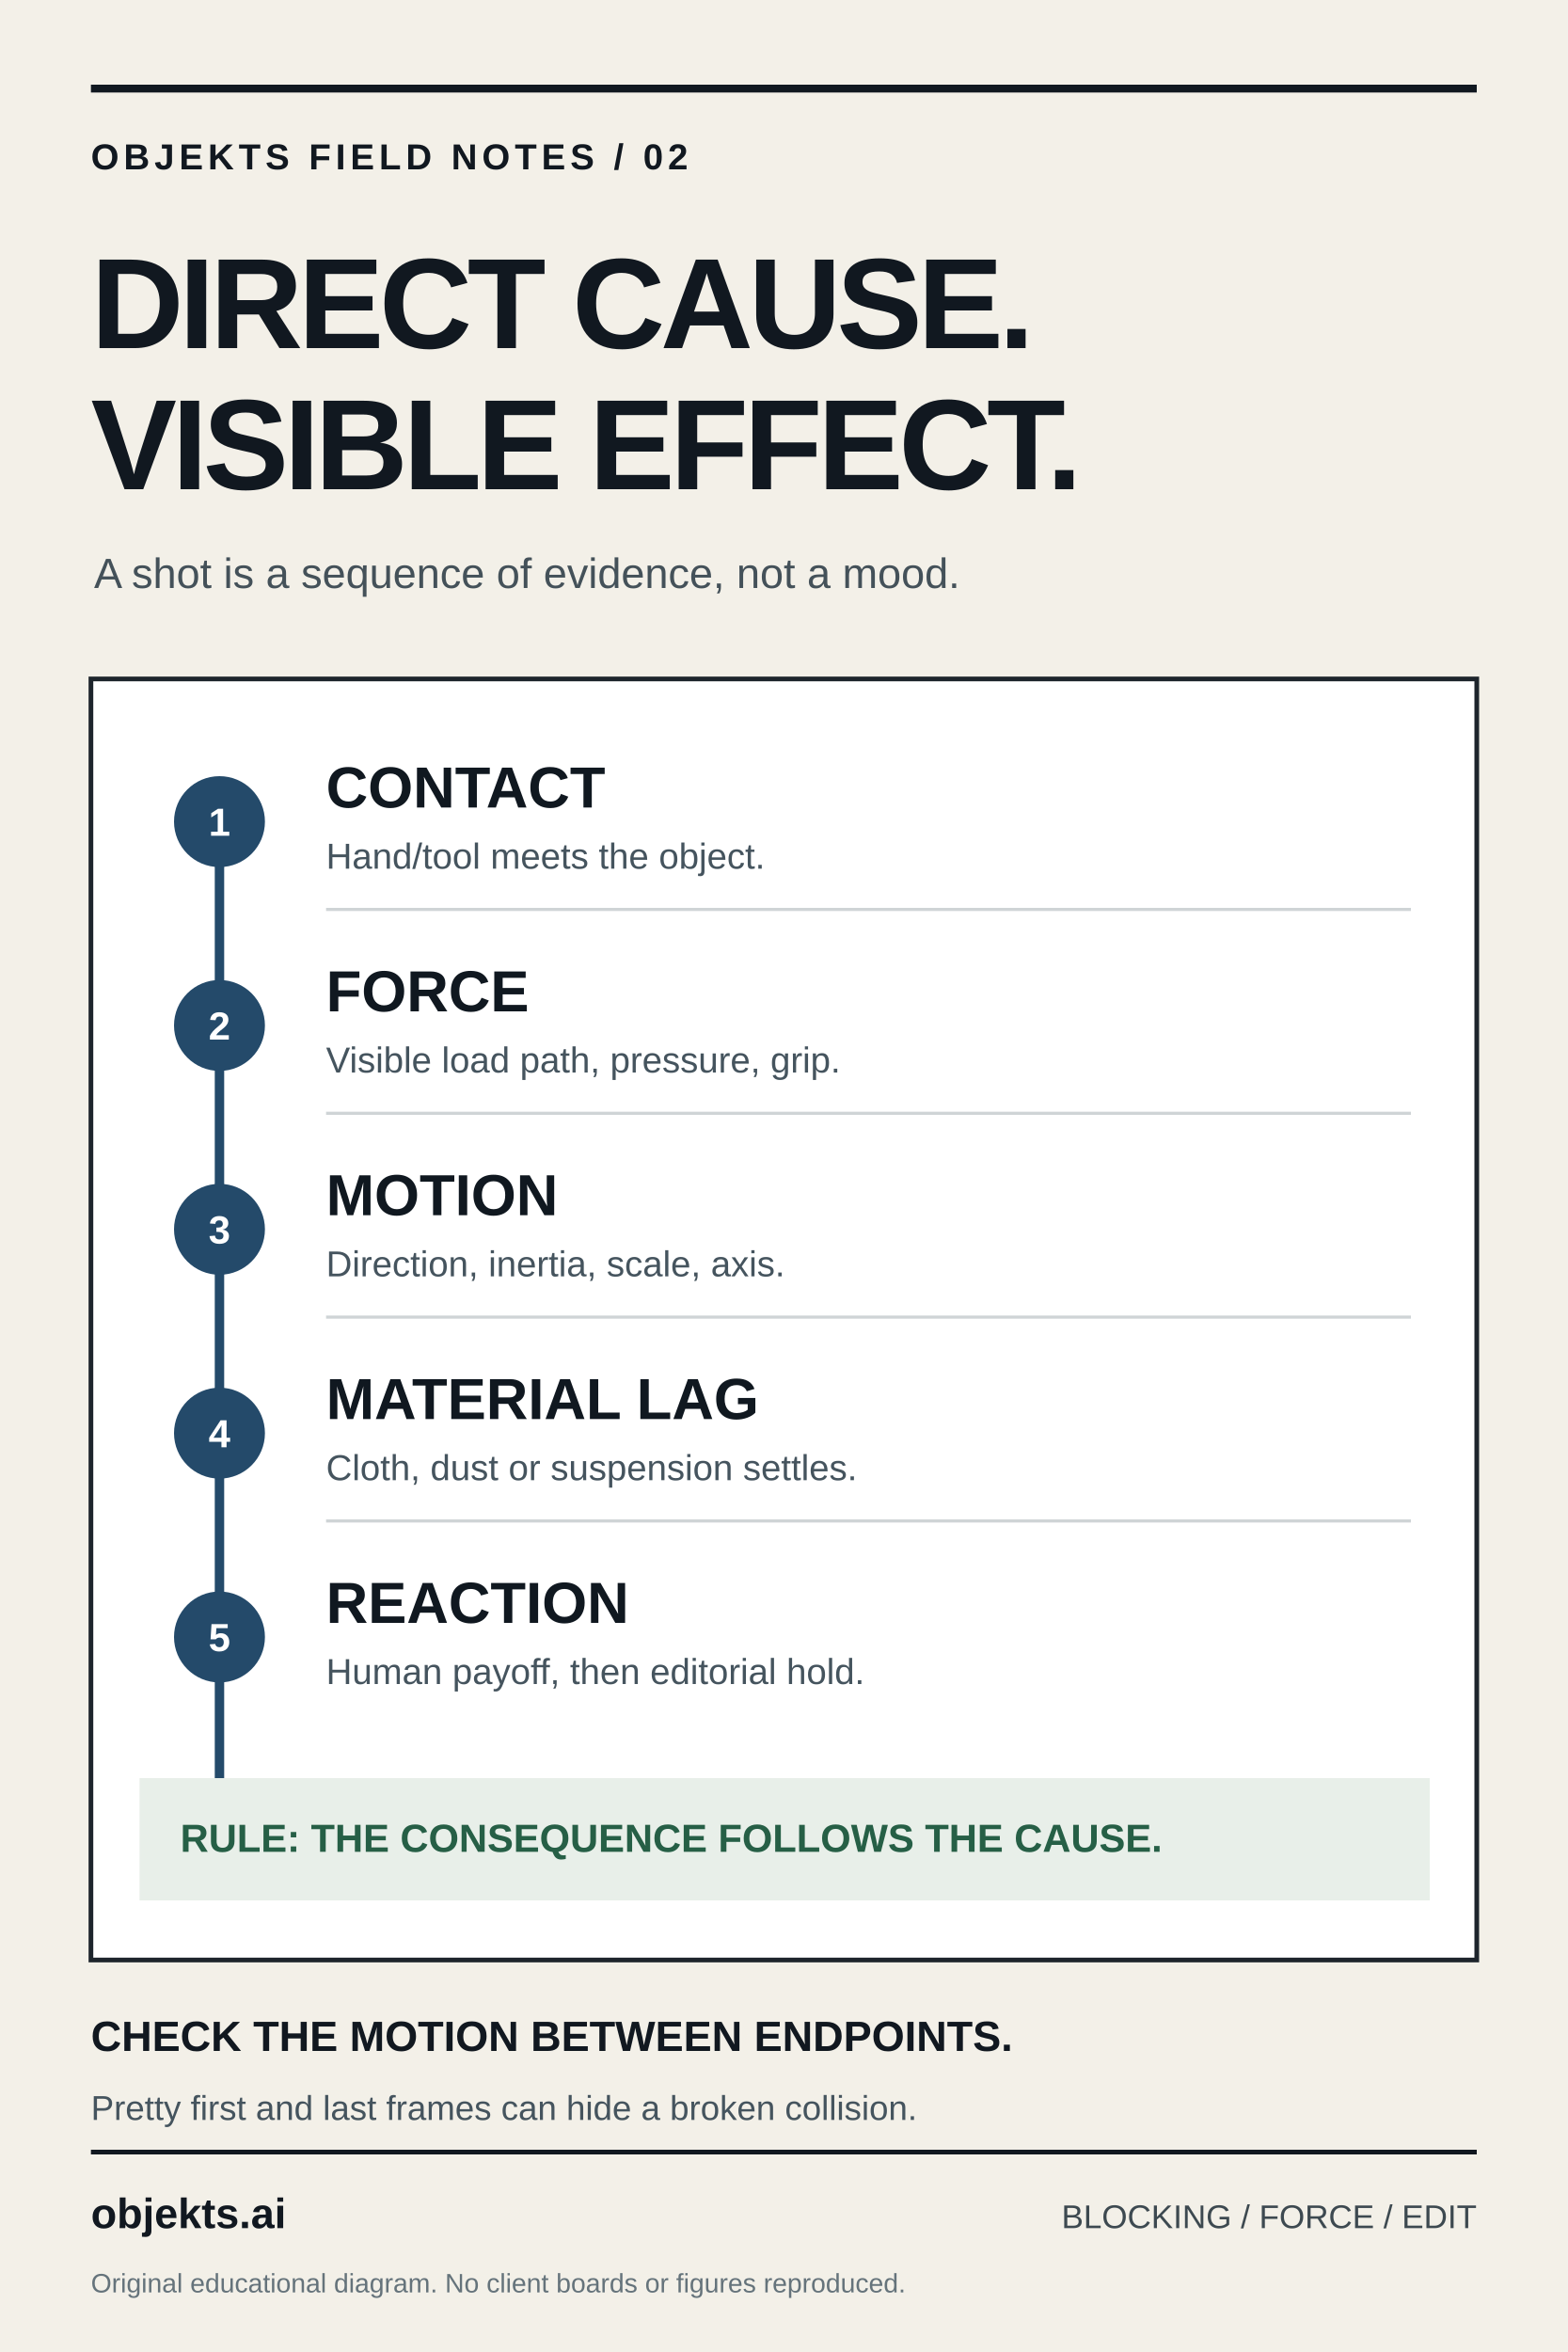
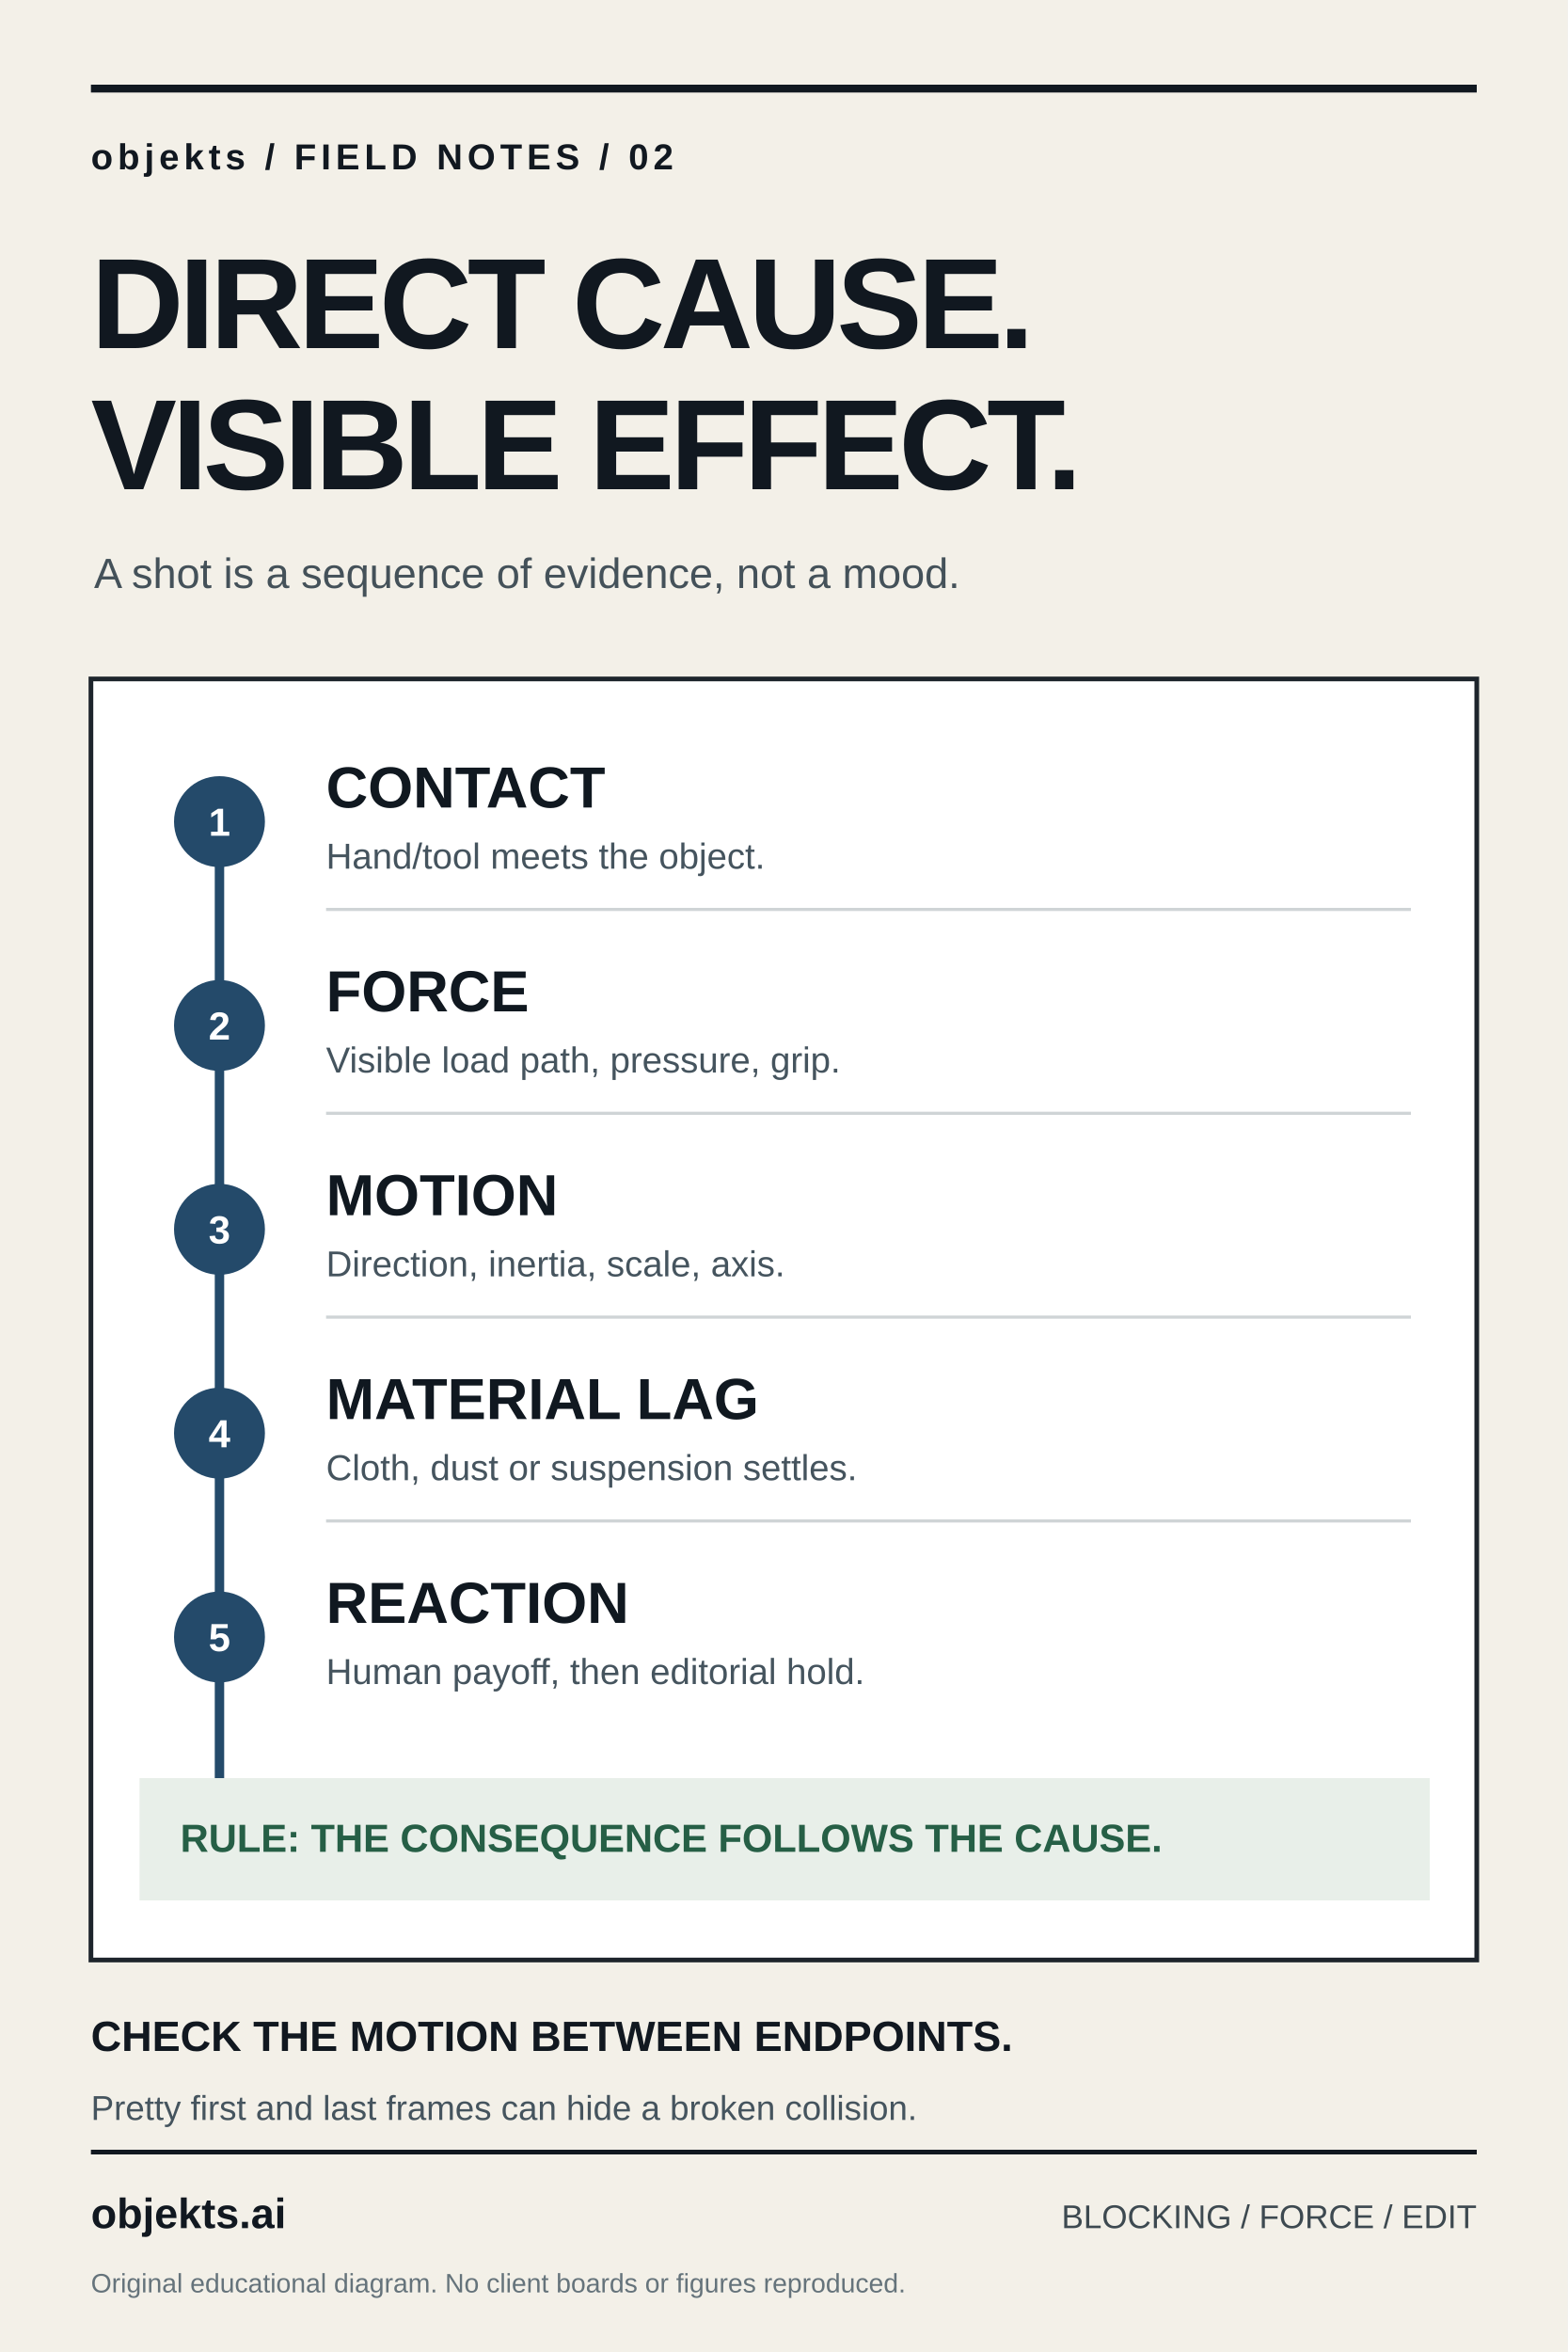
<svg xmlns="http://www.w3.org/2000/svg" width="1000" height="1500" viewBox="0 0 1000 1500" role="img" aria-labelledby="title desc">
  <rect width="1000" height="1500" fill="#F3F0E8" />
  <rect x="58" y="54" width="884" height="5" fill="#111820" />
-   <text x="58" y="108" fill="#111820" font-family="Arial,Helvetica,sans-serif" font-size="23" font-weight="700" letter-spacing="3">OBJEKTS FIELD NOTES  /  02</text>
+   <text x="58" y="108" fill="#111820" font-family="Arial,Helvetica,sans-serif" font-size="23" font-weight="700" letter-spacing="3">objekts / FIELD NOTES  /  02</text>
  <text x="58" y="222" fill="#111820" font-family="Arial,Helvetica,sans-serif" font-size="82" font-weight="800" letter-spacing="-3">DIRECT CAUSE.</text>
  <text x="58" y="312" fill="#111820" font-family="Arial,Helvetica,sans-serif" font-size="82" font-weight="800" letter-spacing="-3">VISIBLE EFFECT.</text>
  <text x="60" y="375" fill="#445159" font-family="Arial,Helvetica,sans-serif" font-size="27">A shot is a sequence of evidence, not a mood.</text>
  <rect x="58" y="433" width="884" height="817" fill="#FFFFFF" stroke="#1E252C" stroke-width="3" />
  <path d="M140 512 V1145" fill="none" stroke="#244A6A" stroke-width="6" />
  <g font-family="Arial,Helvetica,sans-serif">
    <circle cx="140" cy="524" r="29" fill="#244A6A" />
    <text x="140" y="533" fill="#FFFFFF" font-size="25" font-weight="700" text-anchor="middle">1</text>
    <text x="208" y="515" fill="#101820" font-size="37" font-weight="700">CONTACT</text>
    <text x="208" y="554" fill="#45545E" font-size="23">Hand/tool meets the object.</text>
    <line x1="208" y1="580" x2="900" y2="580" stroke="#CFD4D6" stroke-width="2" />
    <circle cx="140" cy="654" r="29" fill="#244A6A" />
    <text x="140" y="663" fill="#FFFFFF" font-size="25" font-weight="700" text-anchor="middle">2</text>
    <text x="208" y="645" fill="#101820" font-size="37" font-weight="700">FORCE</text>
    <text x="208" y="684" fill="#45545E" font-size="23">Visible load path, pressure, grip.</text>
    <line x1="208" y1="710" x2="900" y2="710" stroke="#CFD4D6" stroke-width="2" />
    <circle cx="140" cy="784" r="29" fill="#244A6A" />
    <text x="140" y="793" fill="#FFFFFF" font-size="25" font-weight="700" text-anchor="middle">3</text>
    <text x="208" y="775" fill="#101820" font-size="37" font-weight="700">MOTION</text>
    <text x="208" y="814" fill="#45545E" font-size="23">Direction, inertia, scale, axis.</text>
    <line x1="208" y1="840" x2="900" y2="840" stroke="#CFD4D6" stroke-width="2" />
    <circle cx="140" cy="914" r="29" fill="#244A6A" />
    <text x="140" y="923" fill="#FFFFFF" font-size="25" font-weight="700" text-anchor="middle">4</text>
    <text x="208" y="905" fill="#101820" font-size="37" font-weight="700">MATERIAL LAG</text>
    <text x="208" y="944" fill="#45545E" font-size="23">Cloth, dust or suspension settles.</text>
    <line x1="208" y1="970" x2="900" y2="970" stroke="#CFD4D6" stroke-width="2" />
    <circle cx="140" cy="1044" r="29" fill="#244A6A" />
    <text x="140" y="1053" fill="#FFFFFF" font-size="25" font-weight="700" text-anchor="middle">5</text>
    <text x="208" y="1035" fill="#101820" font-size="37" font-weight="700">REACTION</text>
    <text x="208" y="1074" fill="#45545E" font-size="23">Human payoff, then editorial hold.</text>
    <rect x="89" y="1134" width="823" height="78" fill="#E8EFE9" />
    <text x="115" y="1181" fill="#265F46" font-size="25" font-weight="700">RULE: THE CONSEQUENCE FOLLOWS THE CAUSE.</text>
  </g>
  <text x="58" y="1308" fill="#111820" font-family="Arial,Helvetica,sans-serif" font-size="27" font-weight="700">CHECK THE MOTION BETWEEN ENDPOINTS.</text>
  <text x="58" y="1352" fill="#45545E" font-family="Arial,Helvetica,sans-serif" font-size="22">Pretty first and last frames can hide a broken collision.</text>
  <rect x="58" y="1371" width="884" height="3" fill="#111820" />
  <text x="58" y="1421" fill="#111820" font-family="Arial,Helvetica,sans-serif" font-size="27" font-weight="700">objekts.ai</text>
  <text x="942" y="1421" fill="#3D4950" text-anchor="end" font-family="Arial,Helvetica,sans-serif" font-size="21">BLOCKING  /  FORCE  /  EDIT</text>
  <text x="58" y="1462" fill="#65737B" font-family="Arial,Helvetica,sans-serif" font-size="17">Original educational diagram. No client boards or figures reproduced.</text>
</svg>
